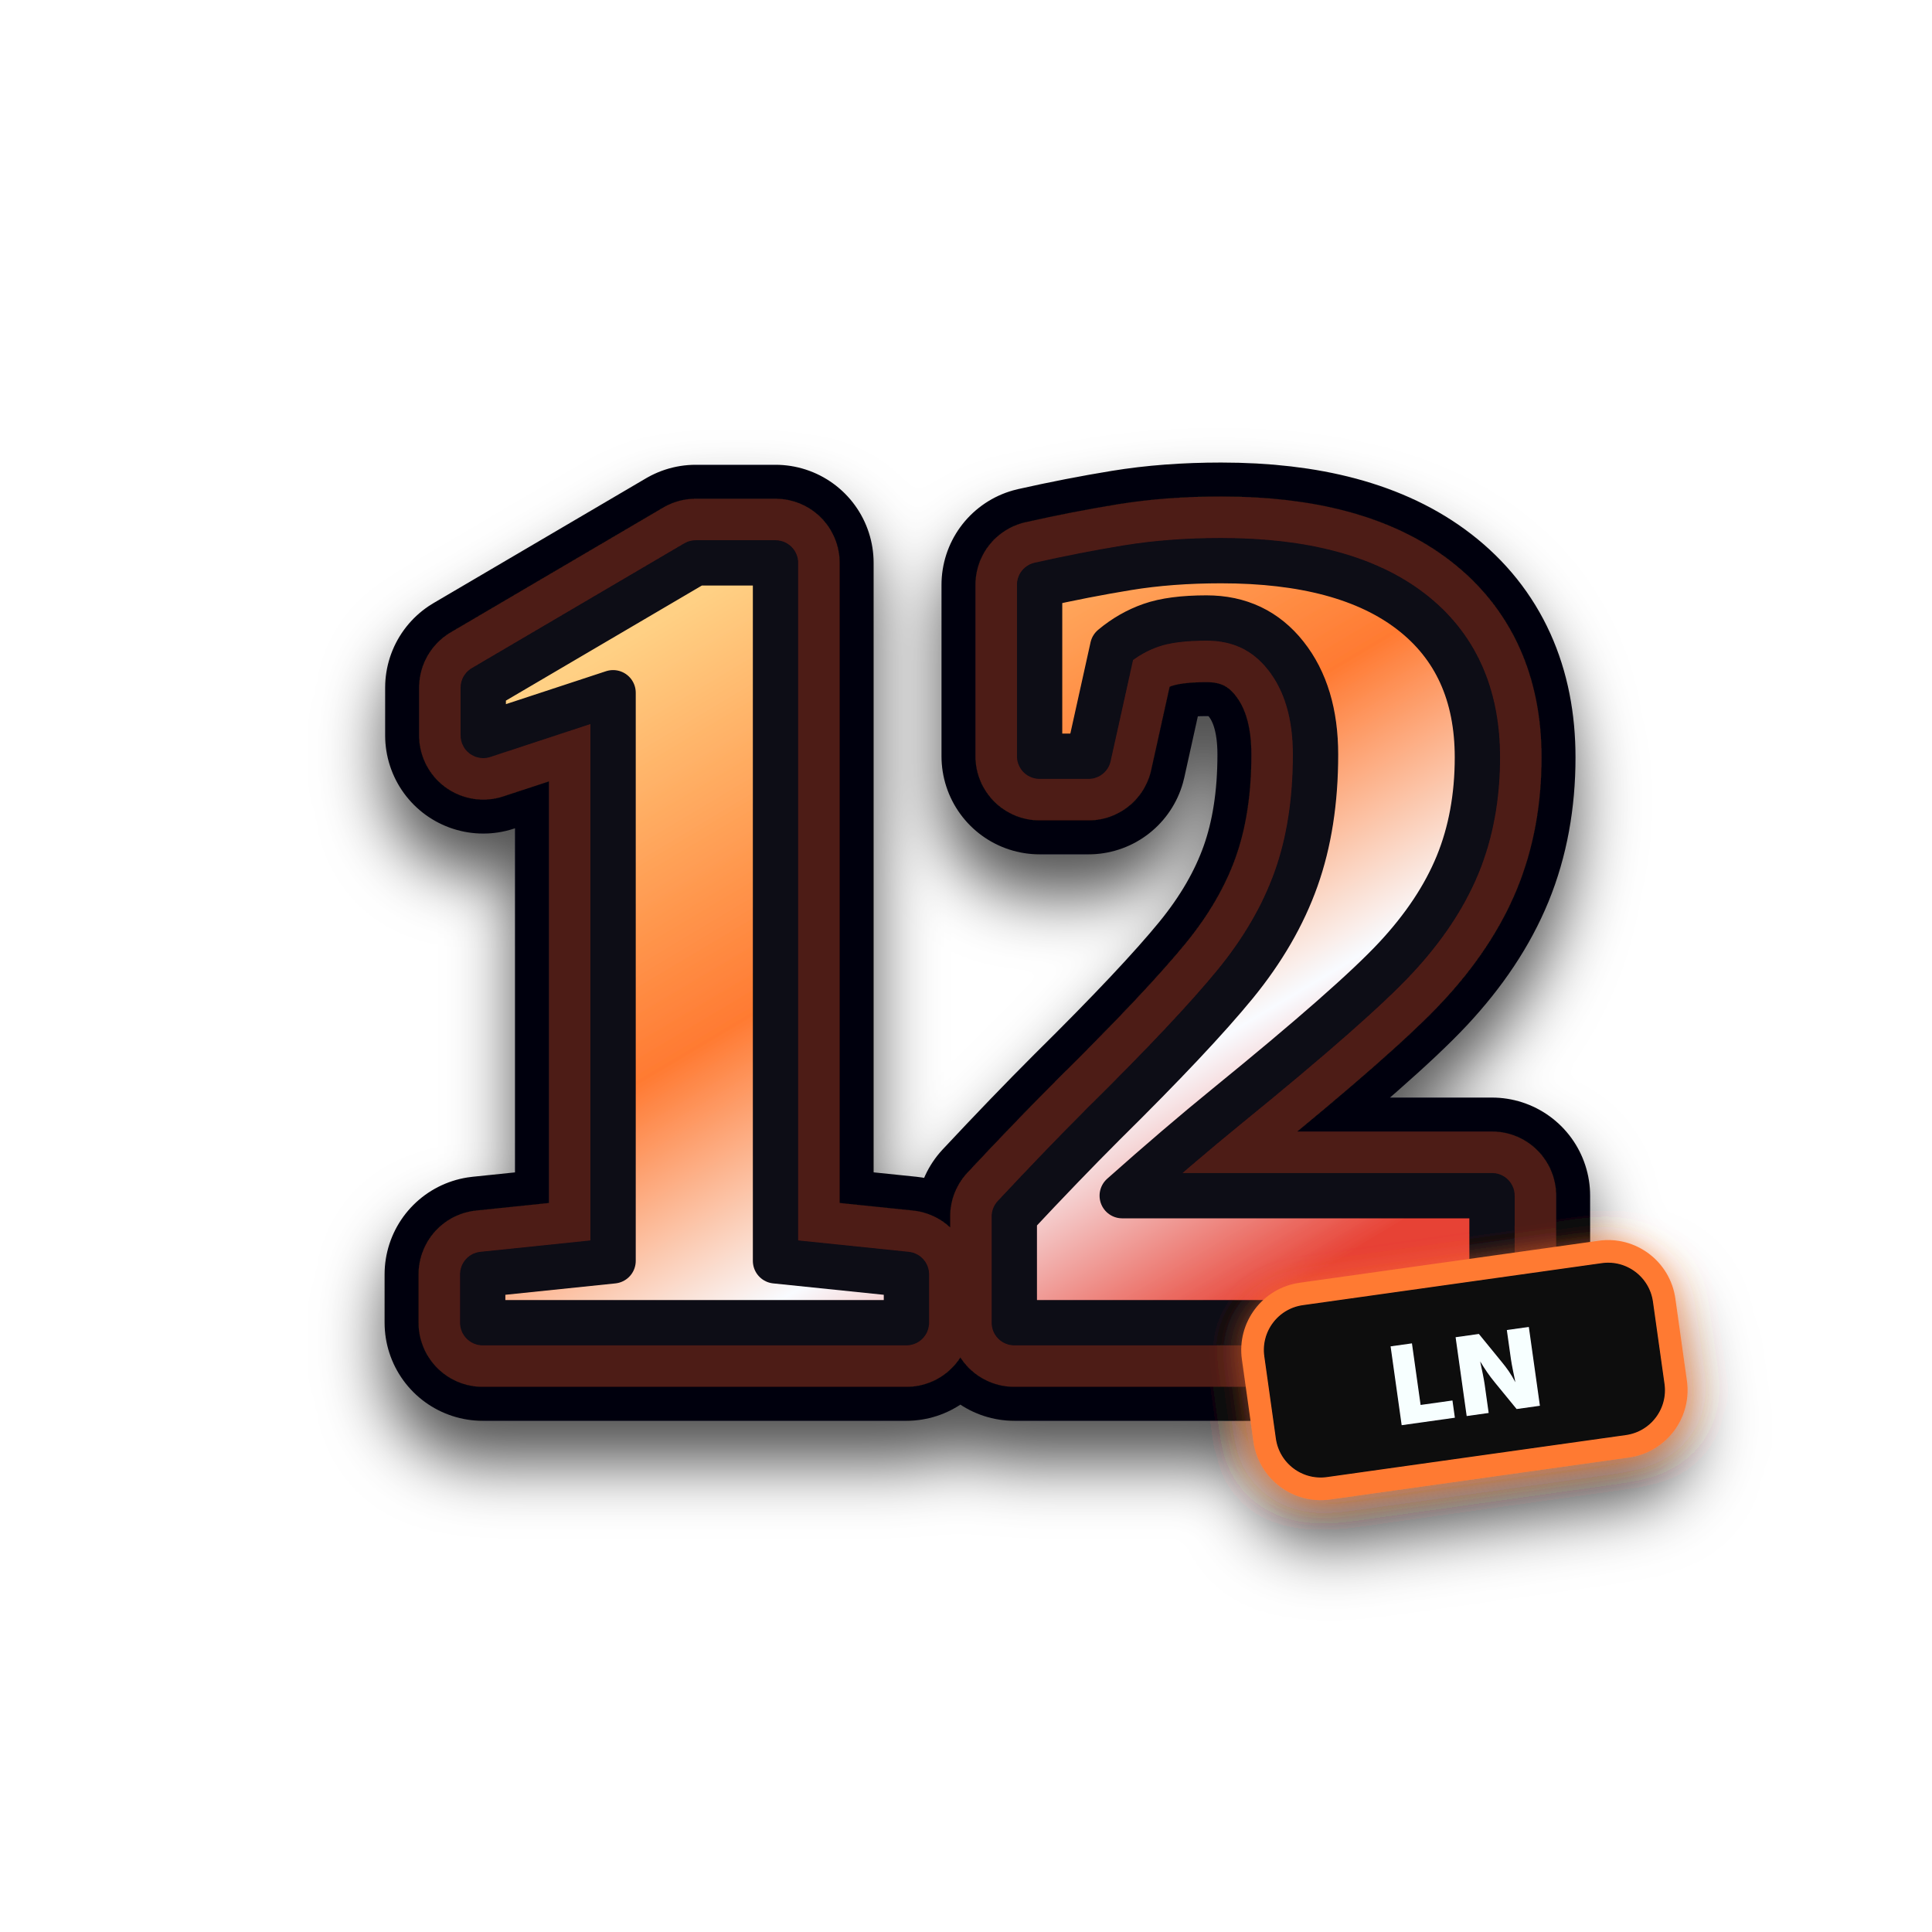
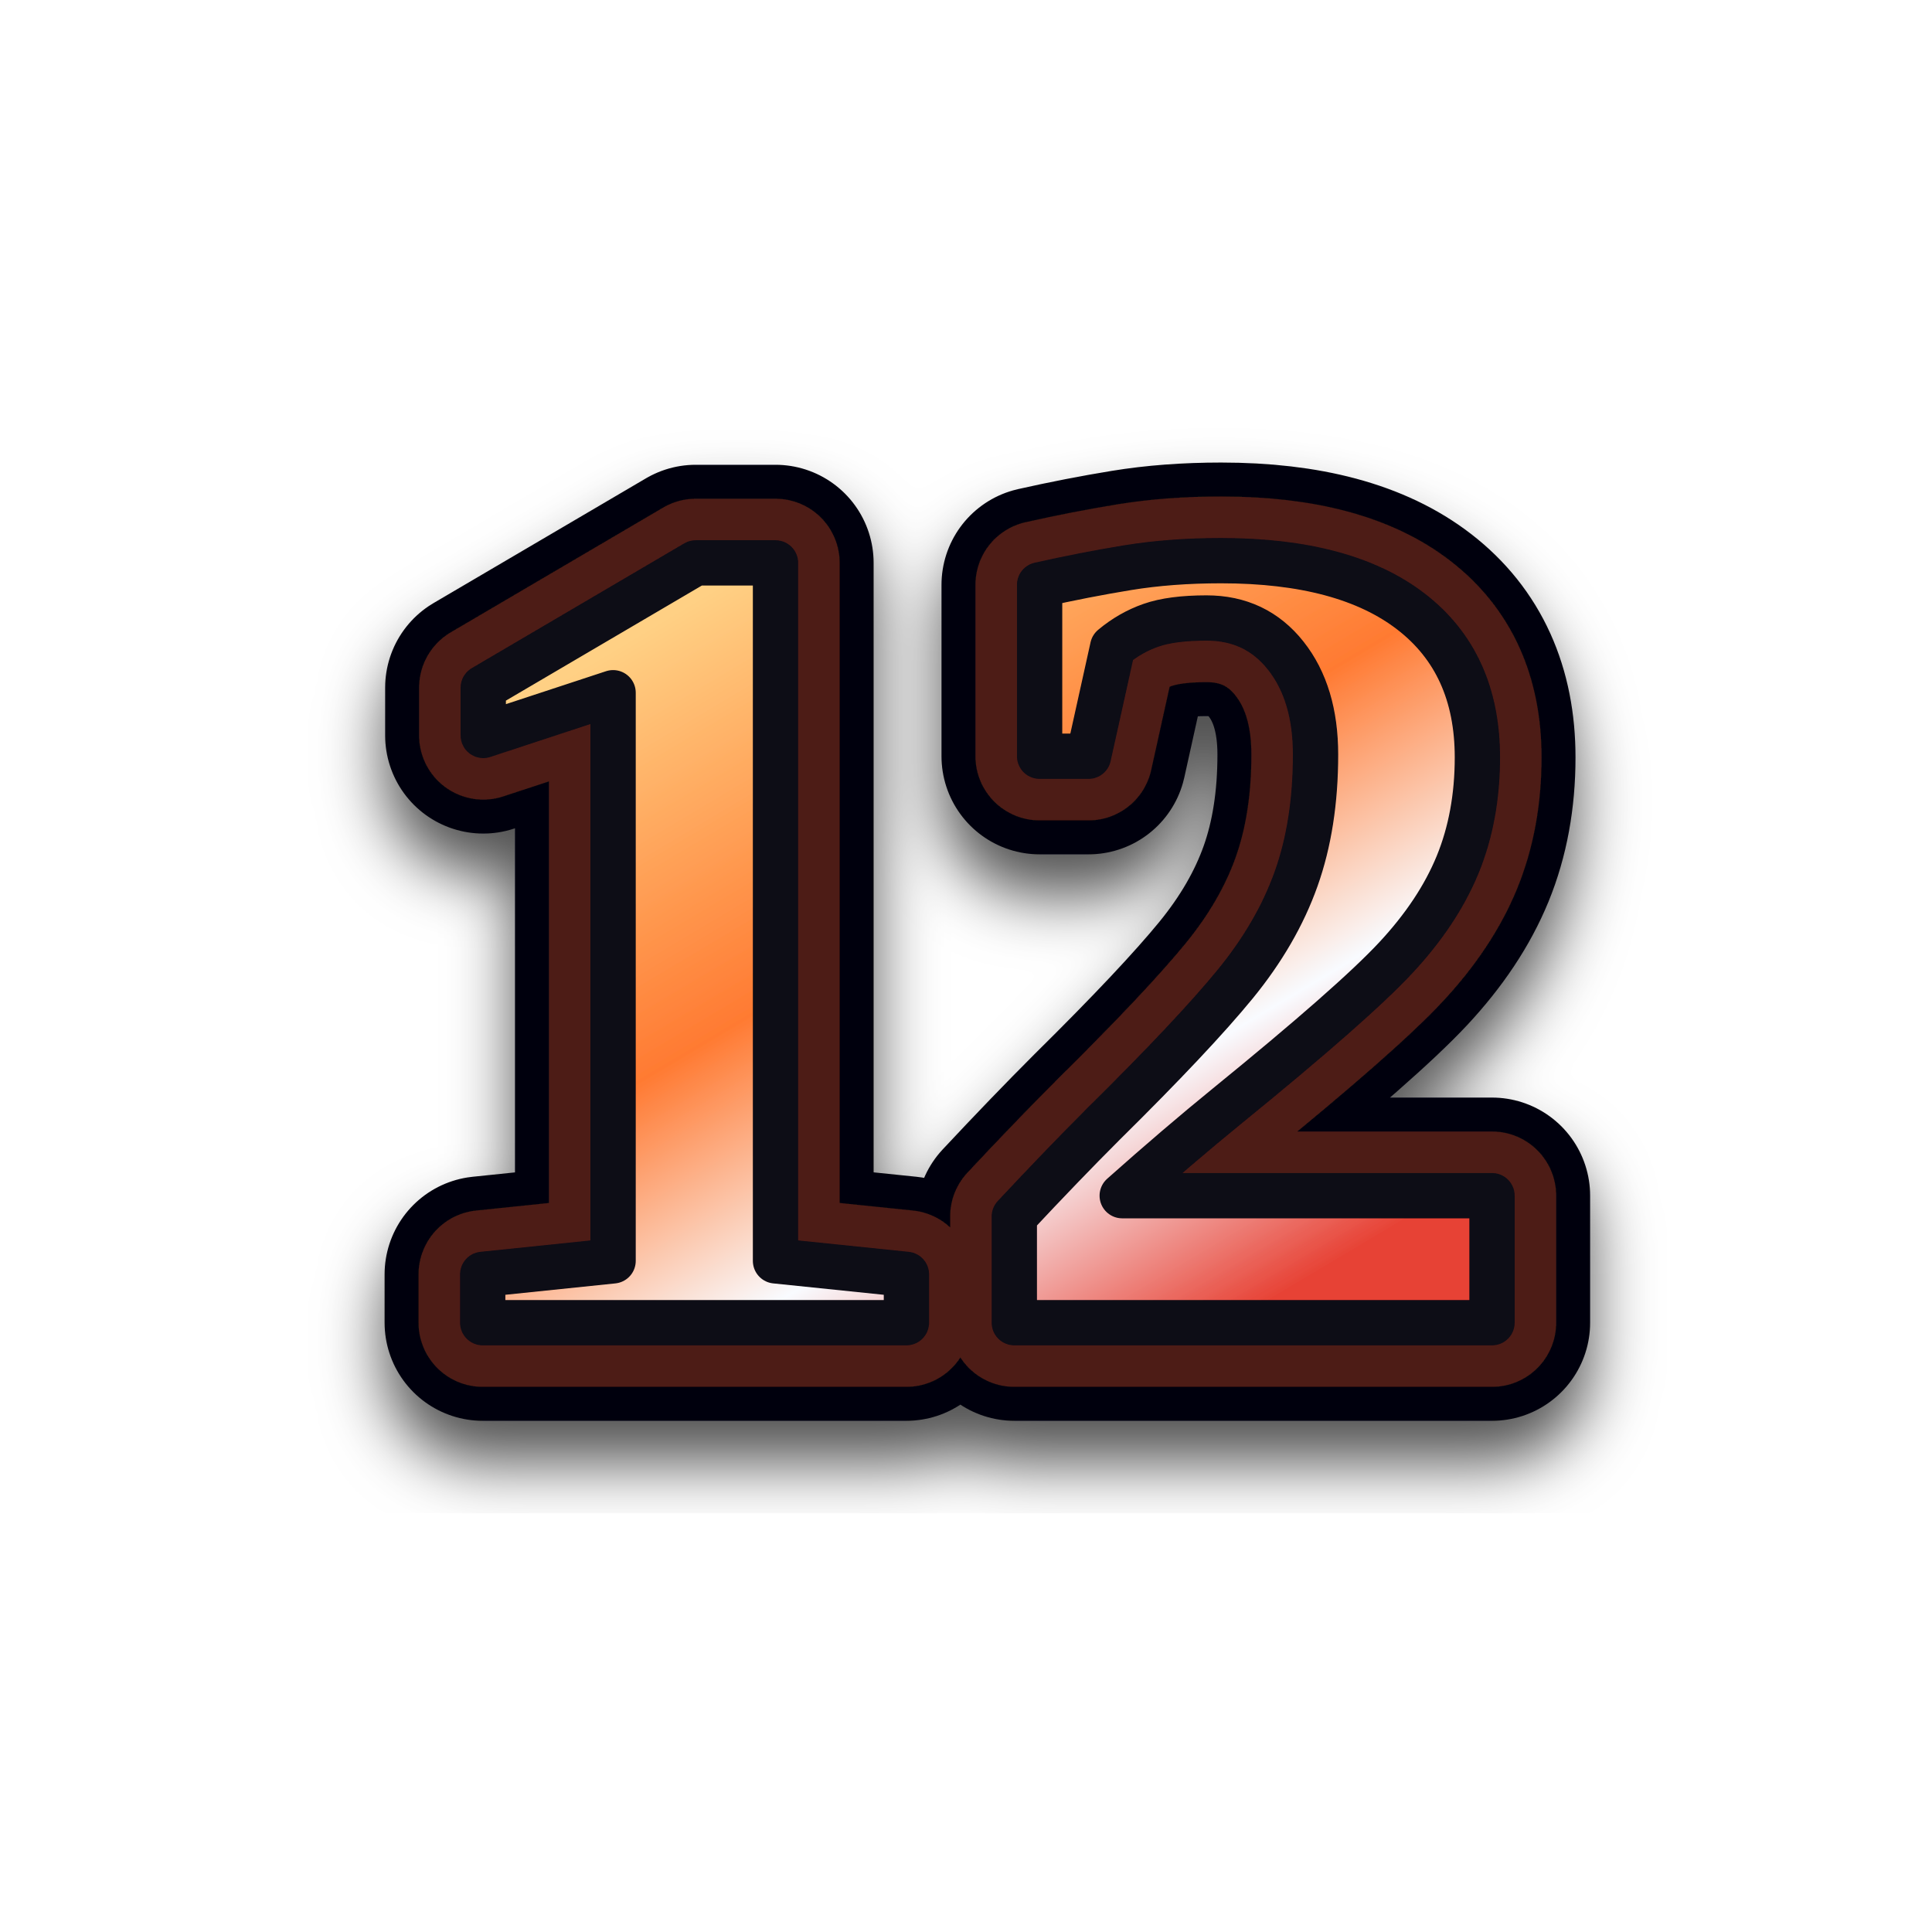
<svg xmlns="http://www.w3.org/2000/svg" viewBox="0 0 1024 1024" role="img" aria-label="LN 12 dan">
  <defs>
    <linearGradient id="lnfill" x1="18%" x2="84%" y1="8%" y2="92%">
      <stop offset="0" stop-color="#ffd084" />
      <stop offset="0.43" stop-color="#ff7a32" />
      <stop offset="0.72" stop-color="#f9fbff" />
      <stop offset="1" stop-color="#e74235" />
    </linearGradient>
    <filter id="shadow" x="-25%" y="-25%" width="150%" height="150%">
      <feDropShadow dx="0" dy="22" stdDeviation="17" flood-color="#000" flood-opacity="0.68" />
    </filter>
-     <filter id="badgeGlow" x="-35%" y="-35%" width="170%" height="170%">
-       <feDropShadow dx="0" dy="0" stdDeviation="8" flood-color="#ff7a32" flood-opacity="0.55" />
-     </filter>
  </defs>
  <g filter="url(#shadow)">
    <text x="512" y="528" text-anchor="middle" dominant-baseline="middle" font-family="Georgia, 'Times New Roman', serif" font-size="610" font-weight="900" fill="none" stroke="#050509" stroke-width="104" stroke-linejoin="round">12</text>
    <text x="512" y="528" text-anchor="middle" dominant-baseline="middle" font-family="Georgia, 'Times New Roman', serif" font-size="610" font-weight="900" fill="none" stroke="#4d1c19" stroke-width="68" stroke-linejoin="round">12</text>
    <text x="512" y="528" text-anchor="middle" dominant-baseline="middle" font-family="Georgia, 'Times New Roman', serif" font-size="610" font-weight="900" fill="url(#lnfill)" stroke="#0d0a12" stroke-width="24" stroke-linejoin="round">12</text>
-     <g transform="translate(660 690) rotate(-8)" filter="url(#badgeGlow)">
-       <rect x="0" y="0" width="220" height="104" rx="30" fill="#07070d" stroke="#ff7a32" stroke-width="12" />
-       <text x="110" y="54" text-anchor="middle" dominant-baseline="middle" font-family="Inter, Arial, sans-serif" font-size="58" font-weight="900" fill="#f7ffff" letter-spacing="2">LN</text>
-     </g>
  </g>
</svg>
